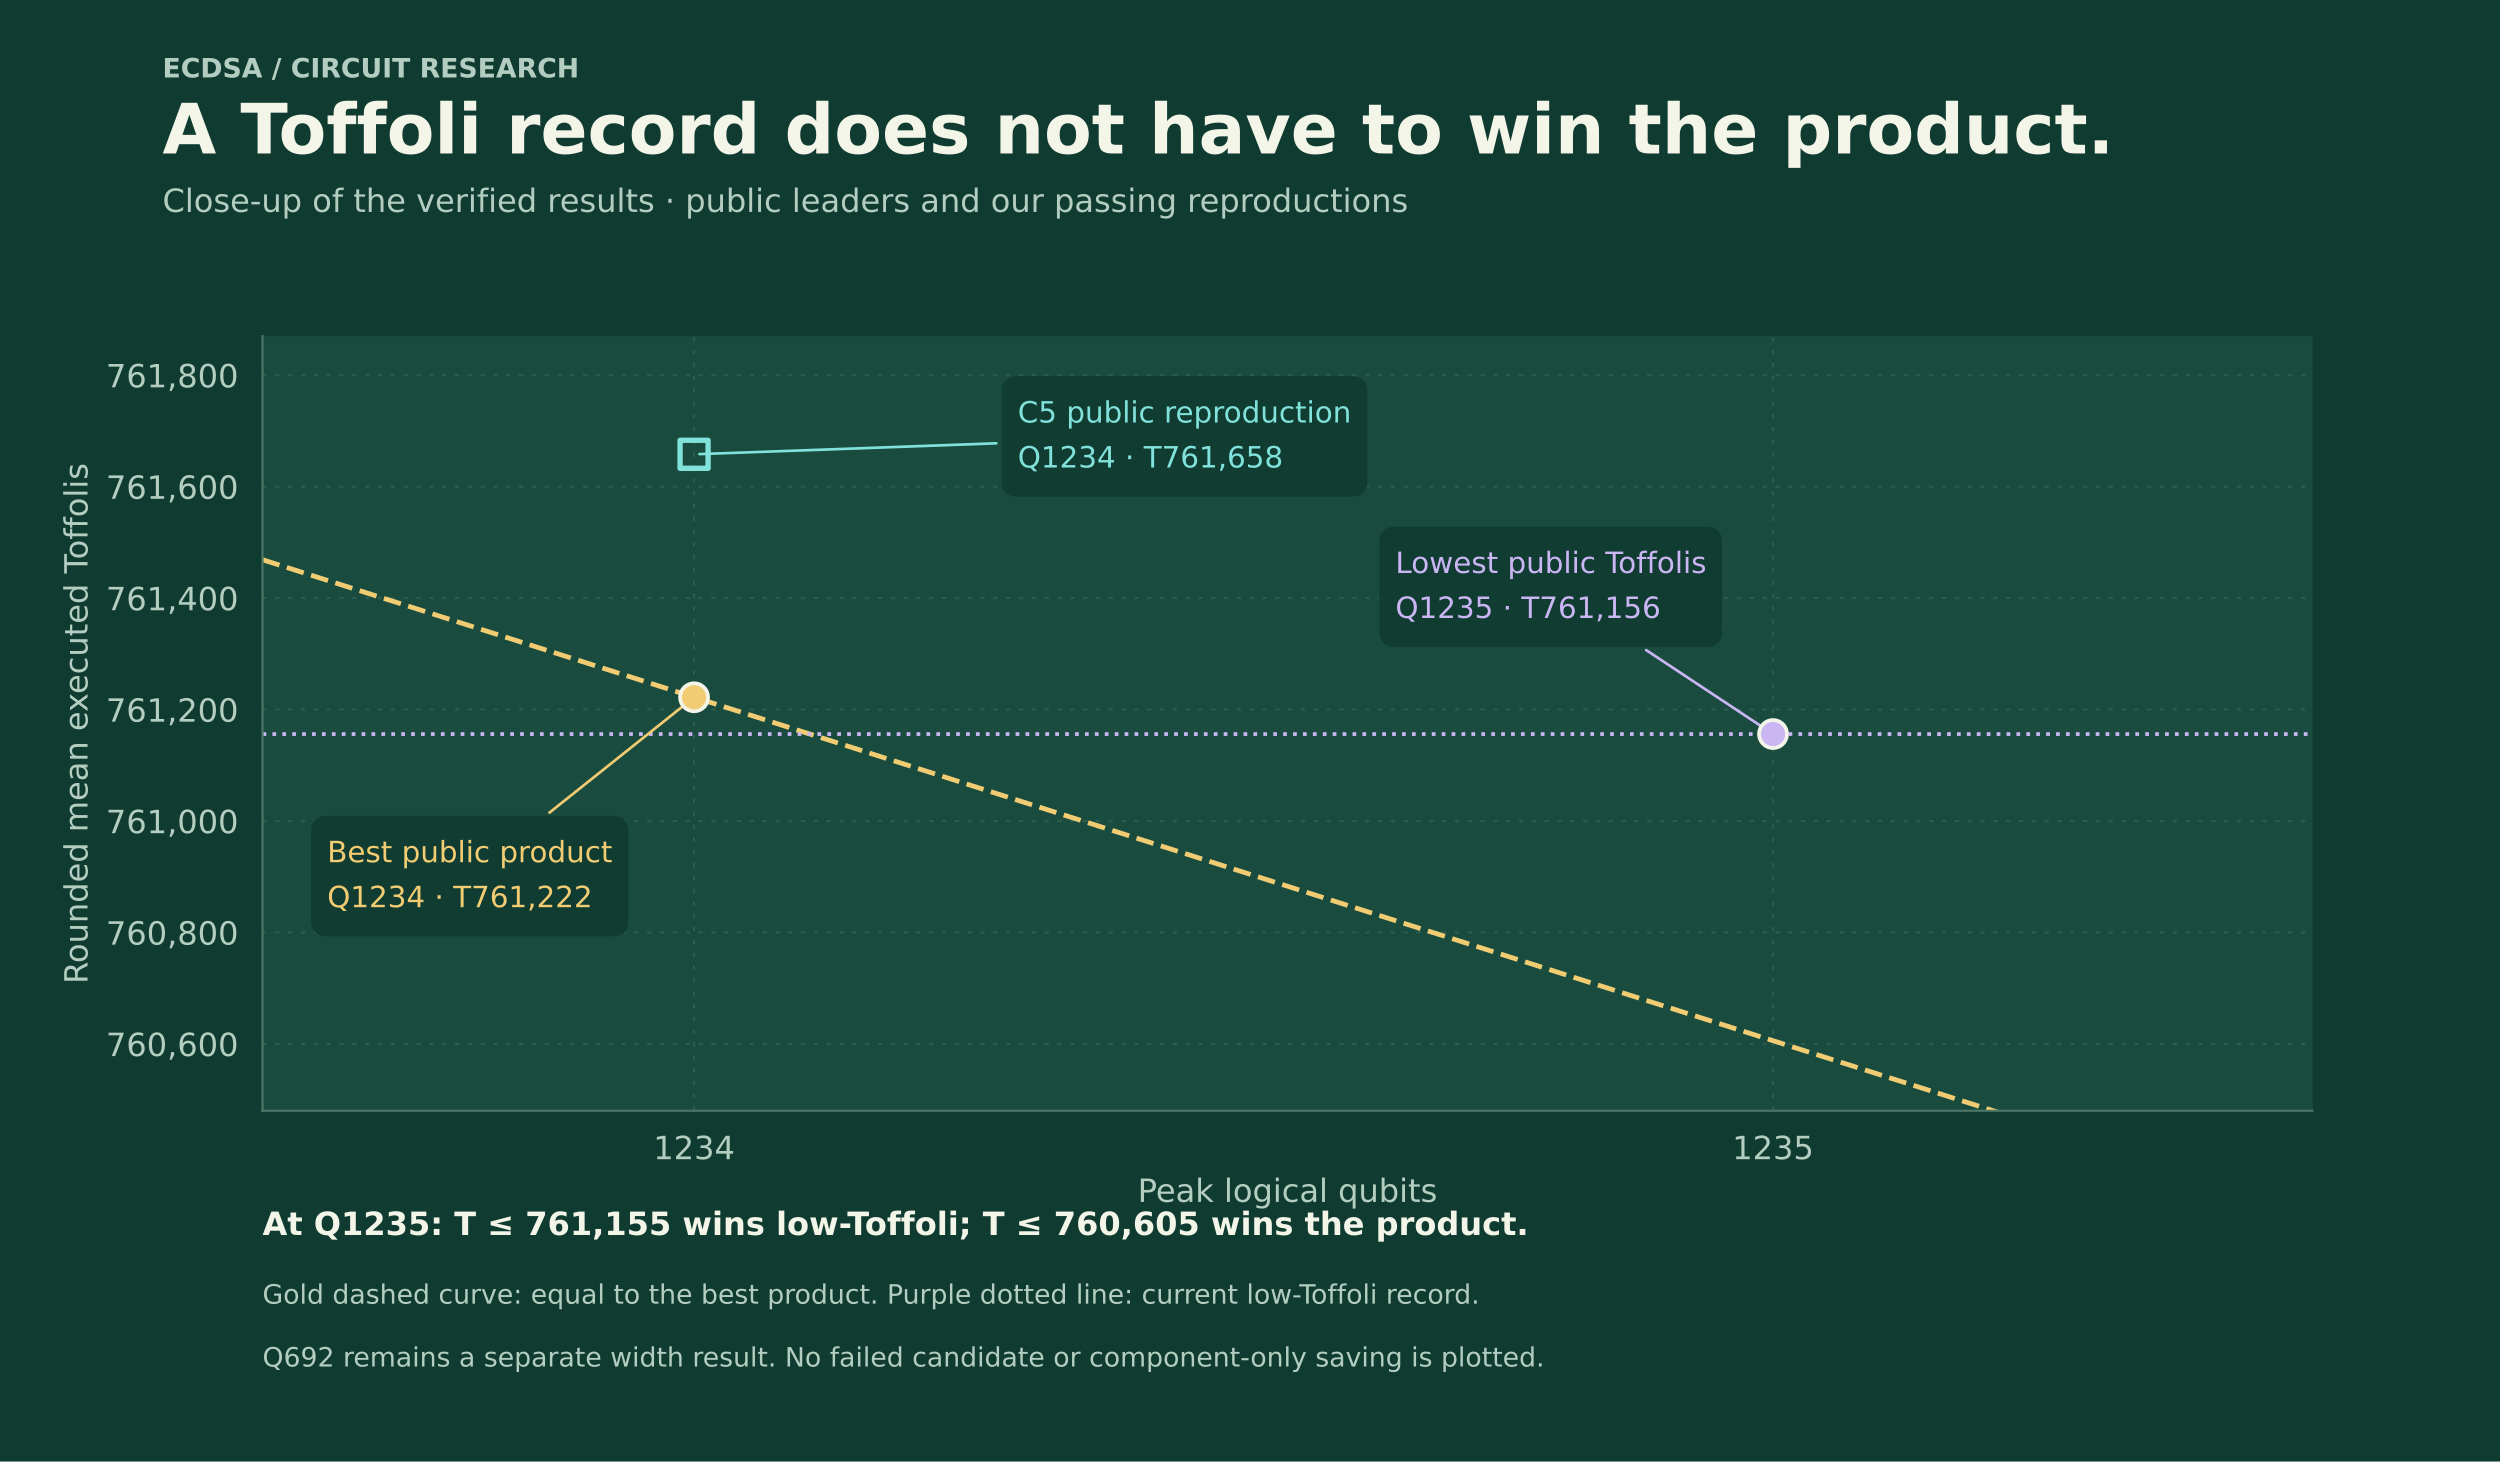
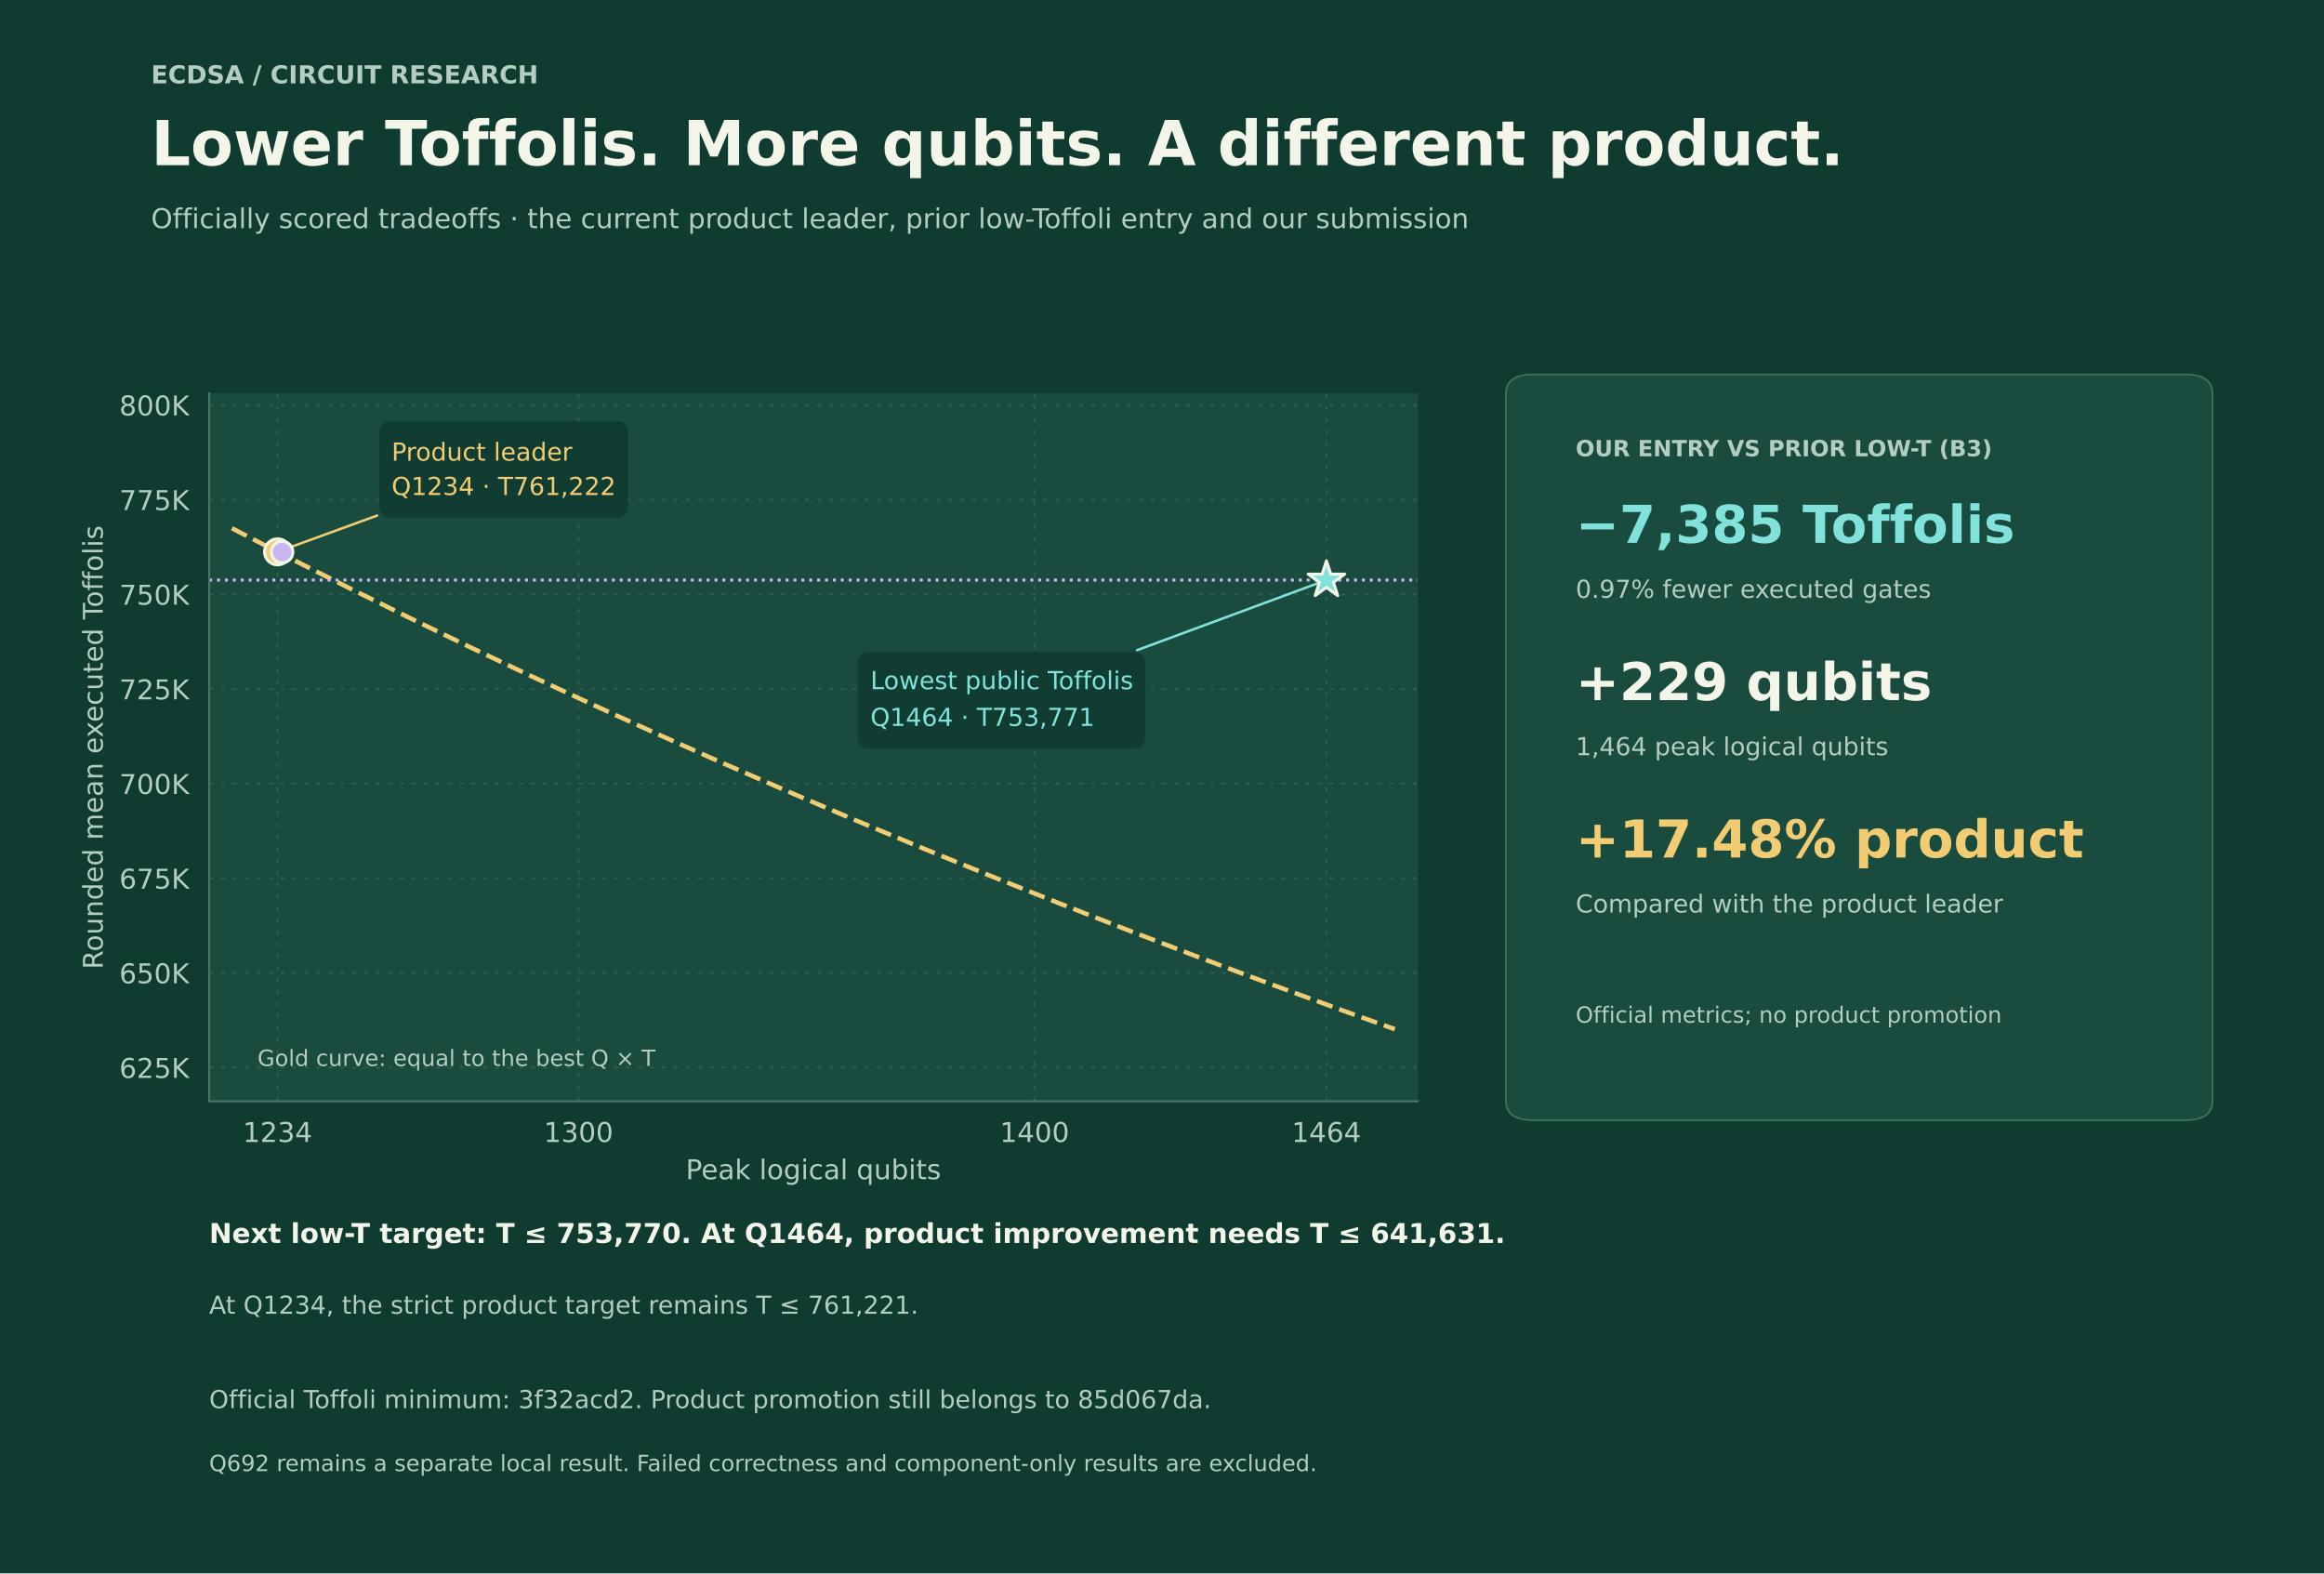
- <svg xmlns="http://www.w3.org/2000/svg" xmlns:xlink="http://www.w3.org/1999/xlink" width="936pt" height="547.2pt" viewBox="0 0 936 547.2" version="1.1">
+ <svg xmlns="http://www.w3.org/2000/svg" xmlns:xlink="http://www.w3.org/1999/xlink" width="936pt" height="633.6pt" viewBox="0 0 936 633.6" version="1.1">
  <defs>
    <style type="text/css">*{stroke-linejoin: round; stroke-linecap: butt}</style>
  </defs>
  <g id="figure_1">
    <g id="patch_1">
-       <path d="M 0 547.2 L 936 547.2 L 936 0 L 0 0 z " style="fill: #103b31" />
+       <path d="M 0 633.6 L 936 633.6 L 936 0 L 0 0 z " style="fill: #103b31" />
    </g>
    <g id="axes_1">
      <g id="patch_2">
-         <path d="M 98.28 415.872 L 865.8 415.872 L 865.8 125.856 L 98.28 125.856 z " style="fill: #194c3f" />
+         <path d="M 84.24 443.52 L 570.96 443.52 L 570.96 158.4 L 84.24 158.4 z " style="fill: #194c3f" />
      </g>
      <g id="matplotlib.axis_1">
        <g id="xtick_1">
          <g id="line2d_1">
-             <path d="M 259.863 415.872 L 259.863 125.856 " clip-path="url(#pf32a103329)" style="fill: none; stroke-dasharray: 1.6,3.2; stroke-dashoffset: 0; stroke: #80a28e; stroke-opacity: 0.19; stroke-width: 0.8" />
+             <path d="M 111.79 443.52 L 111.79 158.4 " clip-path="url(#pbfb9f68970)" style="fill: none; stroke-dasharray: 1.6,3.2; stroke-dashoffset: 0; stroke: #80a28e; stroke-opacity: 0.19; stroke-width: 0.8" />
          </g>
          <g id="line2d_2" />
          <g id="text_1">
-             <text style="font-size: 12px; font-family: 'DejaVu Sans'; text-anchor: middle; fill: #b3cdc0" x="259.863" y="433.989" transform="rotate(-0 259.8632 433.9892)">1234</text>
+             <text style="font-size: 11px; font-family: 'DejaVu Sans'; text-anchor: middle; fill: #b3cdc0" x="111.79" y="459.877" transform="rotate(-0 111.7902 459.8774)">1234</text>
          </g>
        </g>
        <g id="xtick_2">
          <g id="line2d_3">
-             <path d="M 663.821 415.872 L 663.821 125.856 " clip-path="url(#pf32a103329)" style="fill: none; stroke-dasharray: 1.6,3.2; stroke-dashoffset: 0; stroke: #80a28e; stroke-opacity: 0.19; stroke-width: 0.8" />
+             <path d="M 233.011 443.52 L 233.011 158.4 " clip-path="url(#pbfb9f68970)" style="fill: none; stroke-dasharray: 1.6,3.2; stroke-dashoffset: 0; stroke: #80a28e; stroke-opacity: 0.19; stroke-width: 0.8" />
          </g>
          <g id="line2d_4" />
          <g id="text_2">
-             <text style="font-size: 12px; font-family: 'DejaVu Sans'; text-anchor: middle; fill: #b3cdc0" x="663.821" y="433.989" transform="rotate(-0 663.8211 433.9892)">1235</text>
-           </g>
-         </g>
-         <g id="text_3">
-           <text style="font-size: 12px; font-family: 'DejaVu Sans'; text-anchor: middle; fill: #b3cdc0" x="482.04" y="449.99" transform="rotate(-0 482.04 449.9901)">Peak logical qubits</text>
+             <text style="font-size: 11px; font-family: 'DejaVu Sans'; text-anchor: middle; fill: #b3cdc0" x="233.011" y="459.877" transform="rotate(-0 233.011 459.8774)">1300</text>
+           </g>
+         </g>
+         <g id="xtick_3">
+           <g id="line2d_5">
+             <path d="M 416.679 443.52 L 416.679 158.4 " clip-path="url(#pbfb9f68970)" style="fill: none; stroke-dasharray: 1.6,3.2; stroke-dashoffset: 0; stroke: #80a28e; stroke-opacity: 0.19; stroke-width: 0.8" />
+           </g>
+           <g id="line2d_6" />
+           <g id="text_3">
+             <text style="font-size: 11px; font-family: 'DejaVu Sans'; text-anchor: middle; fill: #b3cdc0" x="416.679" y="459.877" transform="rotate(-0 416.6789 459.8774)">1400</text>
+           </g>
+         </g>
+         <g id="xtick_4">
+           <g id="line2d_7">
+             <path d="M 534.226 443.52 L 534.226 158.4 " clip-path="url(#pbfb9f68970)" style="fill: none; stroke-dasharray: 1.6,3.2; stroke-dashoffset: 0; stroke: #80a28e; stroke-opacity: 0.19; stroke-width: 0.8" />
+           </g>
+           <g id="line2d_8" />
+           <g id="text_4">
+             <text style="font-size: 11px; font-family: 'DejaVu Sans'; text-anchor: middle; fill: #b3cdc0" x="534.226" y="459.877" transform="rotate(-0 534.2264 459.8774)">1464</text>
+           </g>
+         </g>
+         <g id="text_5">
+           <text style="font-size: 11px; font-family: 'DejaVu Sans'; text-anchor: middle; fill: #b3cdc0" x="327.6" y="474.878" transform="rotate(-0 327.6 474.8783)">Peak logical qubits</text>
        </g>
      </g>
      <g id="matplotlib.axis_2">
        <g id="ytick_1">
-           <g id="line2d_5">
-             <path d="M 98.28 390.835 L 865.8 390.835 " clip-path="url(#pf32a103329)" style="fill: none; stroke-dasharray: 1.6,3.2; stroke-dashoffset: 0; stroke: #80a28e; stroke-opacity: 0.19; stroke-width: 0.8" />
-           </g>
-           <g id="line2d_6" />
-           <g id="text_4">
-             <text style="font-size: 12px; font-family: 'DejaVu Sans'; text-anchor: end; fill: #b3cdc0" x="89.28" y="395.393" transform="rotate(-0 89.28 395.3932)">760,600</text>
-           </g>
-         </g>
-         <g id="ytick_2">
-           <g id="line2d_7">
-             <path d="M 98.28 349.106 L 865.8 349.106 " clip-path="url(#pf32a103329)" style="fill: none; stroke-dasharray: 1.6,3.2; stroke-dashoffset: 0; stroke: #80a28e; stroke-opacity: 0.19; stroke-width: 0.8" />
-           </g>
-           <g id="line2d_8" />
-           <g id="text_5">
-             <text style="font-size: 12px; font-family: 'DejaVu Sans'; text-anchor: end; fill: #b3cdc0" x="89.28" y="353.664" transform="rotate(-0 89.28 353.6643)">760,800</text>
-           </g>
-         </g>
-         <g id="ytick_3">
          <g id="line2d_9">
-             <path d="M 98.28 307.377 L 865.8 307.377 " clip-path="url(#pf32a103329)" style="fill: none; stroke-dasharray: 1.6,3.2; stroke-dashoffset: 0; stroke: #80a28e; stroke-opacity: 0.19; stroke-width: 0.8" />
+             <path d="M 84.24 429.906 L 570.96 429.906 " clip-path="url(#pbfb9f68970)" style="fill: none; stroke-dasharray: 1.6,3.2; stroke-dashoffset: 0; stroke: #80a28e; stroke-opacity: 0.19; stroke-width: 0.8" />
          </g>
          <g id="line2d_10" />
          <g id="text_6">
-             <text style="font-size: 12px; font-family: 'DejaVu Sans'; text-anchor: end; fill: #b3cdc0" x="89.28" y="311.935" transform="rotate(-0 89.28 311.9354)">761,000</text>
-           </g>
-         </g>
-         <g id="ytick_4">
+             <text style="font-size: 11px; font-family: 'DejaVu Sans'; text-anchor: end; fill: #b3cdc0" x="76.24" y="434.084" transform="rotate(-0 76.24 434.0845)">625K</text>
+           </g>
+         </g>
+         <g id="ytick_2">
          <g id="line2d_11">
-             <path d="M 98.28 265.648 L 865.8 265.648 " clip-path="url(#pf32a103329)" style="fill: none; stroke-dasharray: 1.6,3.2; stroke-dashoffset: 0; stroke: #80a28e; stroke-opacity: 0.19; stroke-width: 0.8" />
+             <path d="M 84.24 391.792 L 570.96 391.792 " clip-path="url(#pbfb9f68970)" style="fill: none; stroke-dasharray: 1.6,3.2; stroke-dashoffset: 0; stroke: #80a28e; stroke-opacity: 0.19; stroke-width: 0.8" />
          </g>
          <g id="line2d_12" />
          <g id="text_7">
-             <text style="font-size: 12px; font-family: 'DejaVu Sans'; text-anchor: end; fill: #b3cdc0" x="89.28" y="270.206" transform="rotate(-0 89.28 270.2065)">761,200</text>
-           </g>
-         </g>
-         <g id="ytick_5">
+             <text style="font-size: 11px; font-family: 'DejaVu Sans'; text-anchor: end; fill: #b3cdc0" x="76.24" y="395.971" transform="rotate(-0 76.24 395.9707)">650K</text>
+           </g>
+         </g>
+         <g id="ytick_3">
          <g id="line2d_13">
-             <path d="M 98.28 223.919 L 865.8 223.919 " clip-path="url(#pf32a103329)" style="fill: none; stroke-dasharray: 1.6,3.2; stroke-dashoffset: 0; stroke: #80a28e; stroke-opacity: 0.19; stroke-width: 0.8" />
+             <path d="M 84.24 353.678 L 570.96 353.678 " clip-path="url(#pbfb9f68970)" style="fill: none; stroke-dasharray: 1.6,3.2; stroke-dashoffset: 0; stroke: #80a28e; stroke-opacity: 0.19; stroke-width: 0.8" />
          </g>
          <g id="line2d_14" />
          <g id="text_8">
-             <text style="font-size: 12px; font-family: 'DejaVu Sans'; text-anchor: end; fill: #b3cdc0" x="89.28" y="228.478" transform="rotate(-0 89.28 228.4776)">761,400</text>
-           </g>
-         </g>
-         <g id="ytick_6">
+             <text style="font-size: 11px; font-family: 'DejaVu Sans'; text-anchor: end; fill: #b3cdc0" x="76.24" y="357.857" transform="rotate(-0 76.24 357.857)">675K</text>
+           </g>
+         </g>
+         <g id="ytick_4">
          <g id="line2d_15">
-             <path d="M 98.28 182.19 L 865.8 182.19 " clip-path="url(#pf32a103329)" style="fill: none; stroke-dasharray: 1.6,3.2; stroke-dashoffset: 0; stroke: #80a28e; stroke-opacity: 0.19; stroke-width: 0.8" />
+             <path d="M 84.24 315.565 L 570.96 315.565 " clip-path="url(#pbfb9f68970)" style="fill: none; stroke-dasharray: 1.6,3.2; stroke-dashoffset: 0; stroke: #80a28e; stroke-opacity: 0.19; stroke-width: 0.8" />
          </g>
          <g id="line2d_16" />
          <g id="text_9">
-             <text style="font-size: 12px; font-family: 'DejaVu Sans'; text-anchor: end; fill: #b3cdc0" x="89.28" y="186.749" transform="rotate(-0 89.28 186.7486)">761,600</text>
-           </g>
-         </g>
-         <g id="ytick_7">
+             <text style="font-size: 11px; font-family: 'DejaVu Sans'; text-anchor: end; fill: #b3cdc0" x="76.24" y="319.743" transform="rotate(-0 76.24 319.7433)">700K</text>
+           </g>
+         </g>
+         <g id="ytick_5">
          <g id="line2d_17">
-             <path d="M 98.28 140.461 L 865.8 140.461 " clip-path="url(#pf32a103329)" style="fill: none; stroke-dasharray: 1.6,3.2; stroke-dashoffset: 0; stroke: #80a28e; stroke-opacity: 0.19; stroke-width: 0.8" />
+             <path d="M 84.24 277.451 L 570.96 277.451 " clip-path="url(#pbfb9f68970)" style="fill: none; stroke-dasharray: 1.6,3.2; stroke-dashoffset: 0; stroke: #80a28e; stroke-opacity: 0.19; stroke-width: 0.8" />
          </g>
          <g id="line2d_18" />
          <g id="text_10">
-             <text style="font-size: 12px; font-family: 'DejaVu Sans'; text-anchor: end; fill: #b3cdc0" x="89.28" y="145.02" transform="rotate(-0 89.28 145.0197)">761,800</text>
-           </g>
-         </g>
-         <g id="text_11">
-           <text style="font-size: 12px; font-family: 'DejaVu Sans'; text-anchor: middle; fill: #b3cdc0" x="32.773" y="270.864" transform="rotate(-90 32.77344 270.864)">Rounded mean executed Toffolis</text>
-         </g>
-       </g>
-       <g id="line2d_19">
-         <path d="M 98.28 209.558 L 526.394 345.933 L 865.8 453.884 L 865.8 453.884 " clip-path="url(#pf32a103329)" style="fill: none; stroke-dasharray: 6.66,2.88; stroke-dashoffset: 0; stroke: #f2cc72; stroke-width: 1.8" />
-       </g>
-       <g id="line2d_20">
-         <path d="M 98.28 274.828 L 865.8 274.828 " clip-path="url(#pf32a103329)" style="fill: none; stroke-dasharray: 1.4,2.31; stroke-dashoffset: 0; stroke: #cbb6f4; stroke-width: 1.4" />
+             <text style="font-size: 11px; font-family: 'DejaVu Sans'; text-anchor: end; fill: #b3cdc0" x="76.24" y="281.63" transform="rotate(-0 76.24 281.6295)">725K</text>
+           </g>
+         </g>
+         <g id="ytick_6">
+           <g id="line2d_19">
+             <path d="M 84.24 239.337 L 570.96 239.337 " clip-path="url(#pbfb9f68970)" style="fill: none; stroke-dasharray: 1.6,3.2; stroke-dashoffset: 0; stroke: #80a28e; stroke-opacity: 0.19; stroke-width: 0.8" />
+           </g>
+           <g id="line2d_20" />
+           <g id="text_11">
+             <text style="font-size: 11px; font-family: 'DejaVu Sans'; text-anchor: end; fill: #b3cdc0" x="76.24" y="243.516" transform="rotate(-0 76.24 243.5158)">750K</text>
+           </g>
+         </g>
+         <g id="ytick_7">
+           <g id="line2d_21">
+             <path d="M 84.24 201.223 L 570.96 201.223 " clip-path="url(#pbfb9f68970)" style="fill: none; stroke-dasharray: 1.6,3.2; stroke-dashoffset: 0; stroke: #80a28e; stroke-opacity: 0.19; stroke-width: 0.8" />
+           </g>
+           <g id="line2d_22" />
+           <g id="text_12">
+             <text style="font-size: 11px; font-family: 'DejaVu Sans'; text-anchor: end; fill: #b3cdc0" x="76.24" y="205.402" transform="rotate(-0 76.24 205.4021)">775K</text>
+           </g>
+         </g>
+         <g id="ytick_8">
+           <g id="line2d_23">
+             <path d="M 84.24 163.11 L 570.96 163.11 " clip-path="url(#pbfb9f68970)" style="fill: none; stroke-dasharray: 1.6,3.2; stroke-dashoffset: 0; stroke: #80a28e; stroke-opacity: 0.19; stroke-width: 0.8" />
+           </g>
+           <g id="line2d_24" />
+           <g id="text_13">
+             <text style="font-size: 11px; font-family: 'DejaVu Sans'; text-anchor: end; fill: #b3cdc0" x="76.24" y="167.288" transform="rotate(-0 76.24 167.2884)">800K</text>
+           </g>
+         </g>
+         <g id="text_14">
+           <text style="font-size: 11px; font-family: 'DejaVu Sans'; text-anchor: middle; fill: #b3cdc0" x="41.388" y="300.96" transform="rotate(-90 41.38758 300.96)">Rounded mean executed Toffolis</text>
+         </g>
+       </g>
+       <g id="line2d_25">
+         <path d="M 93.423 212.747 L 115.995 224.377 L 140.447 236.719 L 164.899 248.8 L 189.351 260.629 L 213.803 272.214 L 238.256 283.562 L 264.589 295.526 L 290.922 307.233 L 317.255 318.69 L 343.588 329.906 L 369.921 340.888 L 398.135 352.403 L 426.349 363.666 L 454.563 374.685 L 482.777 385.469 L 510.991 396.024 L 541.086 407.04 L 561.777 414.472 L 561.777 414.472 " clip-path="url(#pbfb9f68970)" style="fill: none; stroke-dasharray: 6.66,2.88; stroke-dashoffset: 0; stroke: #f2cc72; stroke-width: 1.8" />
+       </g>
+       <g id="line2d_26">
+         <path d="M 84.24 233.588 L 570.96 233.588 " clip-path="url(#pbfb9f68970)" style="fill: none; stroke-dasharray: 1.2,1.98; stroke-dashoffset: 0; stroke: #cbb6f4; stroke-width: 1.2" />
      </g>
      <g id="patch_3">
-         <path d="M 98.28 415.872 L 98.28 125.856 " style="fill: none; stroke: #4c7666; stroke-width: 0.8; stroke-linejoin: miter; stroke-linecap: square" />
+         <path d="M 84.24 443.52 L 84.24 158.4 " style="fill: none; stroke: #4c7666; stroke-width: 0.8; stroke-linejoin: miter; stroke-linecap: square" />
      </g>
      <g id="patch_4">
-         <path d="M 98.28 415.872 L 865.8 415.872 " style="fill: none; stroke: #4c7666; stroke-width: 0.8; stroke-linejoin: miter; stroke-linecap: square" />
+         <path d="M 84.24 443.52 L 570.96 443.52 " style="fill: none; stroke: #4c7666; stroke-width: 0.8; stroke-linejoin: miter; stroke-linecap: square" />
      </g>
      <g id="patch_5">
-         <path d="M 372.999 165.975 Q 317.431 167.996 261.862 170.016 " style="fill: none; stroke: #80e2db; stroke-linecap: round" />
-       </g>
-       <g id="text_12">
+         <path d="M 151.884 207.612 Q 132.776 214.578 113.667 221.544 " style="fill: none; stroke: #f2cc72; stroke-linecap: round" />
+       </g>
+       <g id="text_15">
        <g id="patch_6">
-           <path d="M 381.051 185.962 L 505.935 185.962 Q 511.985 185.962 511.985 179.912 L 511.985 146.912 Q 511.985 140.862 505.935 140.862 L 381.051 140.862 Q 375.001 140.862 375.001 146.912 L 375.001 179.912 Q 375.001 185.962 381.051 185.962 z " style="fill: #103b31; opacity: 0.95" />
-         </g>
-         <text style="font-size: 11px; font-family: 'DejaVu Sans'; fill: #80e2db" transform="translate(381.0505 158.1973)">C5 public reproduction</text>
-         <text style="font-size: 11px; font-family: 'DejaVu Sans'; fill: #80e2db" transform="translate(381.0505 175.0351)">Q1234 · T761,658</text>
+           <path d="M 157.707 208.527 L 248.024 208.527 Q 253.024 208.527 253.024 203.527 L 253.024 174.527 Q 253.024 169.527 248.024 169.527 L 157.707 169.527 Q 152.707 169.527 152.707 174.527 L 152.707 203.527 Q 152.707 208.527 157.707 208.527 z " style="fill: #103b31; opacity: 0.95" />
+         </g>
+         <text style="font-size: 10px; font-family: 'DejaVu Sans'; fill: #f2cc72" transform="translate(157.7072 185.5051)">Product leader</text>
+         <text style="font-size: 10px; font-family: 'DejaVu Sans'; fill: #f2cc72" transform="translate(157.7072 199.3434)">Q1234 · T761,222</text>
      </g>
      <g id="patch_7">
-         <path d="M 205.728 304.238 Q 232.014 283.271 258.3 262.304 " style="fill: none; stroke: #f2cc72; stroke-linecap: round" />
-       </g>
-       <g id="text_13">
+         <path d="M 457.962 261.828 Q 495.156 248.055 532.351 234.283 " style="fill: none; stroke: #80e2db; stroke-linecap: round" />
+       </g>
+       <g id="text_16">
        <g id="patch_8">
-           <path d="M 122.517 350.583 L 229.274 350.583 Q 235.324 350.583 235.324 344.533 L 235.324 311.533 Q 235.324 305.483 229.274 305.483 L 122.517 305.483 Q 116.467 305.483 116.467 311.533 L 116.467 344.533 Q 116.467 350.583 122.517 350.583 z " style="fill: #103b31; opacity: 0.95" />
-         </g>
-         <text style="font-size: 11px; font-family: 'DejaVu Sans'; fill: #f2cc72" transform="translate(122.5175 322.8179)">Best public product</text>
-         <text style="font-size: 11px; font-family: 'DejaVu Sans'; fill: #f2cc72" transform="translate(122.5175 339.6557)">Q1234 · T761,222</text>
-       </g>
-       <g id="patch_9">
-         <path d="M 616.326 243.398 Q 639.24 258.562 662.154 273.725 " style="fill: none; stroke: #cbb6f4; stroke-linecap: round" />
-       </g>
-       <g id="text_14">
-         <g id="patch_10">
-           <path d="M 522.436 242.296 L 638.732 242.296 Q 644.782 242.296 644.782 236.246 L 644.782 203.246 Q 644.782 197.196 638.732 197.196 L 522.436 197.196 Q 516.386 197.196 516.386 203.246 L 516.386 236.246 Q 516.386 242.296 522.436 242.296 z " style="fill: #103b31; opacity: 0.95" />
-         </g>
-         <text style="font-size: 11px; font-family: 'DejaVu Sans'; fill: #cbb6f4" transform="translate(522.4358 214.5314)">Lowest public Toffolis</text>
-         <text style="font-size: 11px; font-family: 'DejaVu Sans'; fill: #cbb6f4" transform="translate(522.4358 231.3691)">Q1235 · T761,156</text>
+           <path d="M 350.558 301.524 L 456.282 301.524 Q 461.282 301.524 461.282 296.524 L 461.282 267.524 Q 461.282 262.524 456.282 262.524 L 350.558 262.524 Q 345.558 262.524 345.558 267.524 L 345.558 296.524 Q 345.558 301.524 350.558 301.524 z " style="fill: #103b31; opacity: 0.95" />
+         </g>
+         <text style="font-size: 10px; font-family: 'DejaVu Sans'; fill: #80e2db" transform="translate(350.5585 277.5339)">Lowest public Toffolis</text>
+         <text style="font-size: 10px; font-family: 'DejaVu Sans'; fill: #80e2db" transform="translate(350.5585 292.3409)">Q1464 · T753,771</text>
+       </g>
+       <g id="text_17">
+         <text style="font-size: 9px; font-family: 'DejaVu Sans'; text-anchor: start; fill: #b3cdc0" x="103.709" y="429.264" transform="rotate(-0 103.7088 429.264)">Gold curve: equal to the best Q × T</text>
      </g>
      <g id="PathCollection_1">
-         <path d="M 254.619 175.333 L 265.107 175.333 L 265.107 164.845 L 254.619 164.845 L 254.619 175.333 z " clip-path="url(#pf32a103329)" style="fill: none; stroke: #80e2db; stroke-width: 2" />
+         <defs>
+           <path id="me84f1bcb52" d="M 0 5.244 C 1.391 5.244 2.725 4.691 3.708 3.708 C 4.691 2.725 5.244 1.391 5.244 0 C 5.244 -1.391 4.691 -2.725 3.708 -3.708 C 2.725 -4.691 1.391 -5.244 0 -5.244 C -1.391 -5.244 -2.725 -4.691 -3.708 -3.708 C -4.691 -2.725 -5.244 -1.391 -5.244 0 C -5.244 1.391 -4.691 2.725 -3.708 3.708 C -2.725 4.691 -1.391 5.244 0 5.244 z " style="stroke: #f4f5e9; stroke-width: 1.2" />
+         </defs>
+         <g clip-path="url(#pbfb9f68970)">
+           <use xlink:href="#me84f1bcb52" x="111.79" y="222.229" style="fill: #f2cc72; stroke: #f4f5e9; stroke-width: 1.2" />
+         </g>
      </g>
      <g id="PathCollection_2">
        <defs>
-           <path id="me498ccbfe0" d="M 0 5.244 C 1.391 5.244 2.725 4.691 3.708 3.708 C 4.691 2.725 5.244 1.391 5.244 0 C 5.244 -1.391 4.691 -2.725 3.708 -3.708 C 2.725 -4.691 1.391 -5.244 0 -5.244 C -1.391 -5.244 -2.725 -4.691 -3.708 -3.708 C -4.691 -2.725 -5.244 -1.391 -5.244 0 C -5.244 1.391 -4.691 2.725 -3.708 3.708 C -2.725 4.691 -1.391 5.244 0 5.244 z " style="stroke: #f4f5e9; stroke-width: 1.4" />
+           <path id="m34bd7b0aa7" d="M 0 4.33 C 1.148 4.33 2.25 3.874 3.062 3.062 C 3.874 2.25 4.33 1.148 4.33 0 C 4.33 -1.148 3.874 -2.25 3.062 -3.062 C 2.25 -3.874 1.148 -4.33 0 -4.33 C -1.148 -4.33 -2.25 -3.874 -3.062 -3.062 C -3.874 -2.25 -4.33 -1.148 -4.33 0 C -4.33 1.148 -3.874 2.25 -3.062 3.062 C -2.25 3.874 -1.148 4.33 0 4.33 z " style="stroke: #f4f5e9; stroke-width: 1.2" />
        </defs>
-         <g clip-path="url(#pf32a103329)">
-           <use xlink:href="#me498ccbfe0" x="259.863" y="261.058" style="fill: #f2cc72; stroke: #f4f5e9; stroke-width: 1.4" />
+         <g clip-path="url(#pbfb9f68970)">
+           <use xlink:href="#m34bd7b0aa7" x="113.627" y="222.329" style="fill: #cbb6f4; stroke: #f4f5e9; stroke-width: 1.2" />
        </g>
      </g>
      <g id="PathCollection_3">
        <defs>
-           <path id="mb4ef696a67" d="M 0 5.244 C 1.391 5.244 2.725 4.691 3.708 3.708 C 4.691 2.725 5.244 1.391 5.244 0 C 5.244 -1.391 4.691 -2.725 3.708 -3.708 C 2.725 -4.691 1.391 -5.244 0 -5.244 C -1.391 -5.244 -2.725 -4.691 -3.708 -3.708 C -4.691 -2.725 -5.244 -1.391 -5.244 0 C -5.244 1.391 -4.691 2.725 -3.708 3.708 C -2.725 4.691 -1.391 5.244 0 5.244 z " style="stroke: #f4f5e9; stroke-width: 1.4" />
+           <path id="m3641ab6a3e" d="M 0 -7.746 L -1.739 -2.394 L -7.367 -2.394 L -2.814 0.914 L -4.553 6.267 L -0 2.959 L 4.553 6.267 L 2.814 0.914 L 7.367 -2.394 L 1.739 -2.394 z " style="stroke: #f4f5e9; stroke-width: 1.2" />
        </defs>
-         <g clip-path="url(#pf32a103329)">
-           <use xlink:href="#mb4ef696a67" x="663.821" y="274.828" style="fill: #cbb6f4; stroke: #f4f5e9; stroke-width: 1.4" />
-         </g>
-       </g>
-     </g>
-     <g id="text_15">
-       <text style="font-weight: 700; font-size: 10px; font-family: 'DejaVu Sans'; text-anchor: start; fill: #b3cdc0" x="60.84" y="29.002" transform="rotate(-0 60.84 29.0016)">ECDSA  /  CIRCUIT RESEARCH</text>
-     </g>
-     <g id="text_16">
-       <text style="font-weight: 700; font-size: 26px; font-family: 'DejaVu Sans'; text-anchor: start; fill: #f4f5e9" x="60.84" y="57.456" transform="rotate(-0 60.84 57.456)">A Toffoli record does not have to win the product.</text>
-     </g>
-     <g id="text_17">
-       <text style="font-size: 12px; font-family: 'DejaVu Sans'; text-anchor: start; fill: #b3cdc0" x="60.84" y="79.344" transform="rotate(-0 60.84 79.344)">Close-up of the verified results  ·  public leaders and our passing reproductions</text>
+         <g clip-path="url(#pbfb9f68970)">
+           <use xlink:href="#m3641ab6a3e" x="534.226" y="233.588" style="fill: #80e2db; stroke: #f4f5e9; stroke-width: 1.2" />
+         </g>
+       </g>
+     </g>
+     <g id="patch_9">
+       <path d="M 617.76 451.123 L 879.84 451.123 Q 891.072 451.123 891.072 443.52 L 891.072 158.4 Q 891.072 150.797 879.84 150.797 L 617.76 150.797 Q 606.528 150.797 606.528 158.4 L 606.528 443.52 Q 606.528 451.123 617.76 451.123 z " style="fill: #194c3f; stroke: #3f705a; stroke-width: 0.7; stroke-linejoin: miter" />
    </g>
    <g id="text_18">
-       <text style="font-weight: 700; font-size: 12px; font-family: 'DejaVu Sans'; text-anchor: start; fill: #f4f5e9" x="98.28" y="462.384" transform="rotate(-0 98.28 462.384)">At Q1235:  T ≤ 761,155 wins low-Toffoli;  T ≤ 760,605 wins the product.</text>
+       <text style="font-weight: 700; font-size: 10px; font-family: 'DejaVu Sans'; text-anchor: start; fill: #b3cdc0" x="60.84" y="33.581" transform="rotate(-0 60.84 33.5808)">ECDSA  /  CIRCUIT RESEARCH</text>
    </g>
    <g id="text_19">
-       <text style="font-size: 10px; font-family: 'DejaVu Sans'; text-anchor: start; fill: #b3cdc0" x="98.28" y="488.102" transform="rotate(-0 98.28 488.1024)">Gold dashed curve: equal to the best product. Purple dotted line: current low-Toffoli record.</text>
+       <text style="font-weight: 700; font-size: 25px; font-family: 'DejaVu Sans'; text-anchor: start; fill: #f4f5e9" x="60.84" y="66.528" transform="rotate(-0 60.84 66.528)">Lower Toffolis. More qubits. A different product.</text>
    </g>
    <g id="text_20">
-       <text style="font-size: 10px; font-family: 'DejaVu Sans'; text-anchor: start; fill: #b3cdc0" x="98.28" y="511.632" transform="rotate(-0 98.28 511.632)">Q692 remains a separate width result. No failed candidate or component-only saving is plotted.</text>
+       <text style="font-size: 11px; font-family: 'DejaVu Sans'; text-anchor: start; fill: #b3cdc0" x="60.84" y="91.872" transform="rotate(-0 60.84 91.872)">Officially scored tradeoffs  ·  the current product leader, prior low-Toffoli entry and our submission</text>
+     </g>
+     <g id="text_21">
+       <text style="font-weight: 700; font-size: 9px; font-family: 'DejaVu Sans'; text-anchor: start; fill: #b3cdc0" x="634.608" y="183.744" transform="rotate(-0 634.608 183.744)">OUR ENTRY VS PRIOR LOW-T (B3)</text>
+     </g>
+     <g id="text_22">
+       <text style="font-weight: 700; font-size: 21px; font-family: 'DejaVu Sans'; text-anchor: start; fill: #80e2db" x="634.608" y="218.592" transform="rotate(-0 634.608 218.592)">−7,385 Toffolis</text>
+     </g>
+     <g id="text_23">
+       <text style="font-size: 10px; font-family: 'DejaVu Sans'; text-anchor: start; fill: #b3cdc0" x="634.608" y="240.768" transform="rotate(-0 634.608 240.768)">0.97% fewer executed gates</text>
+     </g>
+     <g id="text_24">
+       <text style="font-weight: 700; font-size: 21px; font-family: 'DejaVu Sans'; text-anchor: start; fill: #f4f5e9" x="634.608" y="281.952" transform="rotate(-0 634.608 281.952)">+229 qubits</text>
+     </g>
+     <g id="text_25">
+       <text style="font-size: 10px; font-family: 'DejaVu Sans'; text-anchor: start; fill: #b3cdc0" x="634.608" y="304.128" transform="rotate(-0 634.608 304.128)">1,464 peak logical qubits</text>
+     </g>
+     <g id="text_26">
+       <text style="font-weight: 700; font-size: 21px; font-family: 'DejaVu Sans'; text-anchor: start; fill: #f2cc72" x="634.608" y="345.312" transform="rotate(-0 634.608 345.312)">+17.48% product</text>
+     </g>
+     <g id="text_27">
+       <text style="font-size: 10px; font-family: 'DejaVu Sans'; text-anchor: start; fill: #b3cdc0" x="634.608" y="367.488" transform="rotate(-0 634.608 367.488)">Compared with the product leader</text>
+     </g>
+     <g id="text_28">
+       <text style="font-size: 9px; font-family: 'DejaVu Sans'; text-anchor: start; fill: #b3cdc0" x="634.608" y="411.84" transform="rotate(-0 634.608 411.84)">Official metrics; no product promotion</text>
+     </g>
+     <g id="text_29">
+       <text style="font-weight: 700; font-size: 11px; font-family: 'DejaVu Sans'; text-anchor: start; fill: #f4f5e9" x="84.24" y="500.544" transform="rotate(-0 84.24 500.544)">Next low-T target: T ≤ 753,770.  At Q1464, product improvement needs T ≤ 641,631.</text>
+     </g>
+     <g id="text_30">
+       <text style="font-size: 10px; font-family: 'DejaVu Sans'; text-anchor: start; fill: #b3cdc0" x="84.24" y="529.056" transform="rotate(-0 84.24 529.056)">At Q1234, the strict product target remains T ≤ 761,221.</text>
+     </g>
+     <g id="text_31">
+       <text style="font-size: 10px; font-family: 'DejaVu Sans'; text-anchor: start; fill: #b3cdc0" x="84.24" y="567.072" transform="rotate(-0 84.24 567.072)">Official Toffoli minimum: 3f32acd2. Product promotion still belongs to 85d067da.</text>
+     </g>
+     <g id="text_32">
+       <text style="font-size: 9px; font-family: 'DejaVu Sans'; text-anchor: start; fill: #b3cdc0" x="84.24" y="592.416" transform="rotate(-0 84.24 592.416)">Q692 remains a separate local result. Failed correctness and component-only results are excluded.</text>
    </g>
  </g>
  <defs>
-     <clipPath id="pf32a103329">
-       <rect x="98.28" y="125.856" width="767.52" height="290.016" />
+     <clipPath id="pbfb9f68970">
+       <rect x="84.24" y="158.4" width="486.72" height="285.12" />
    </clipPath>
  </defs>
</svg>
